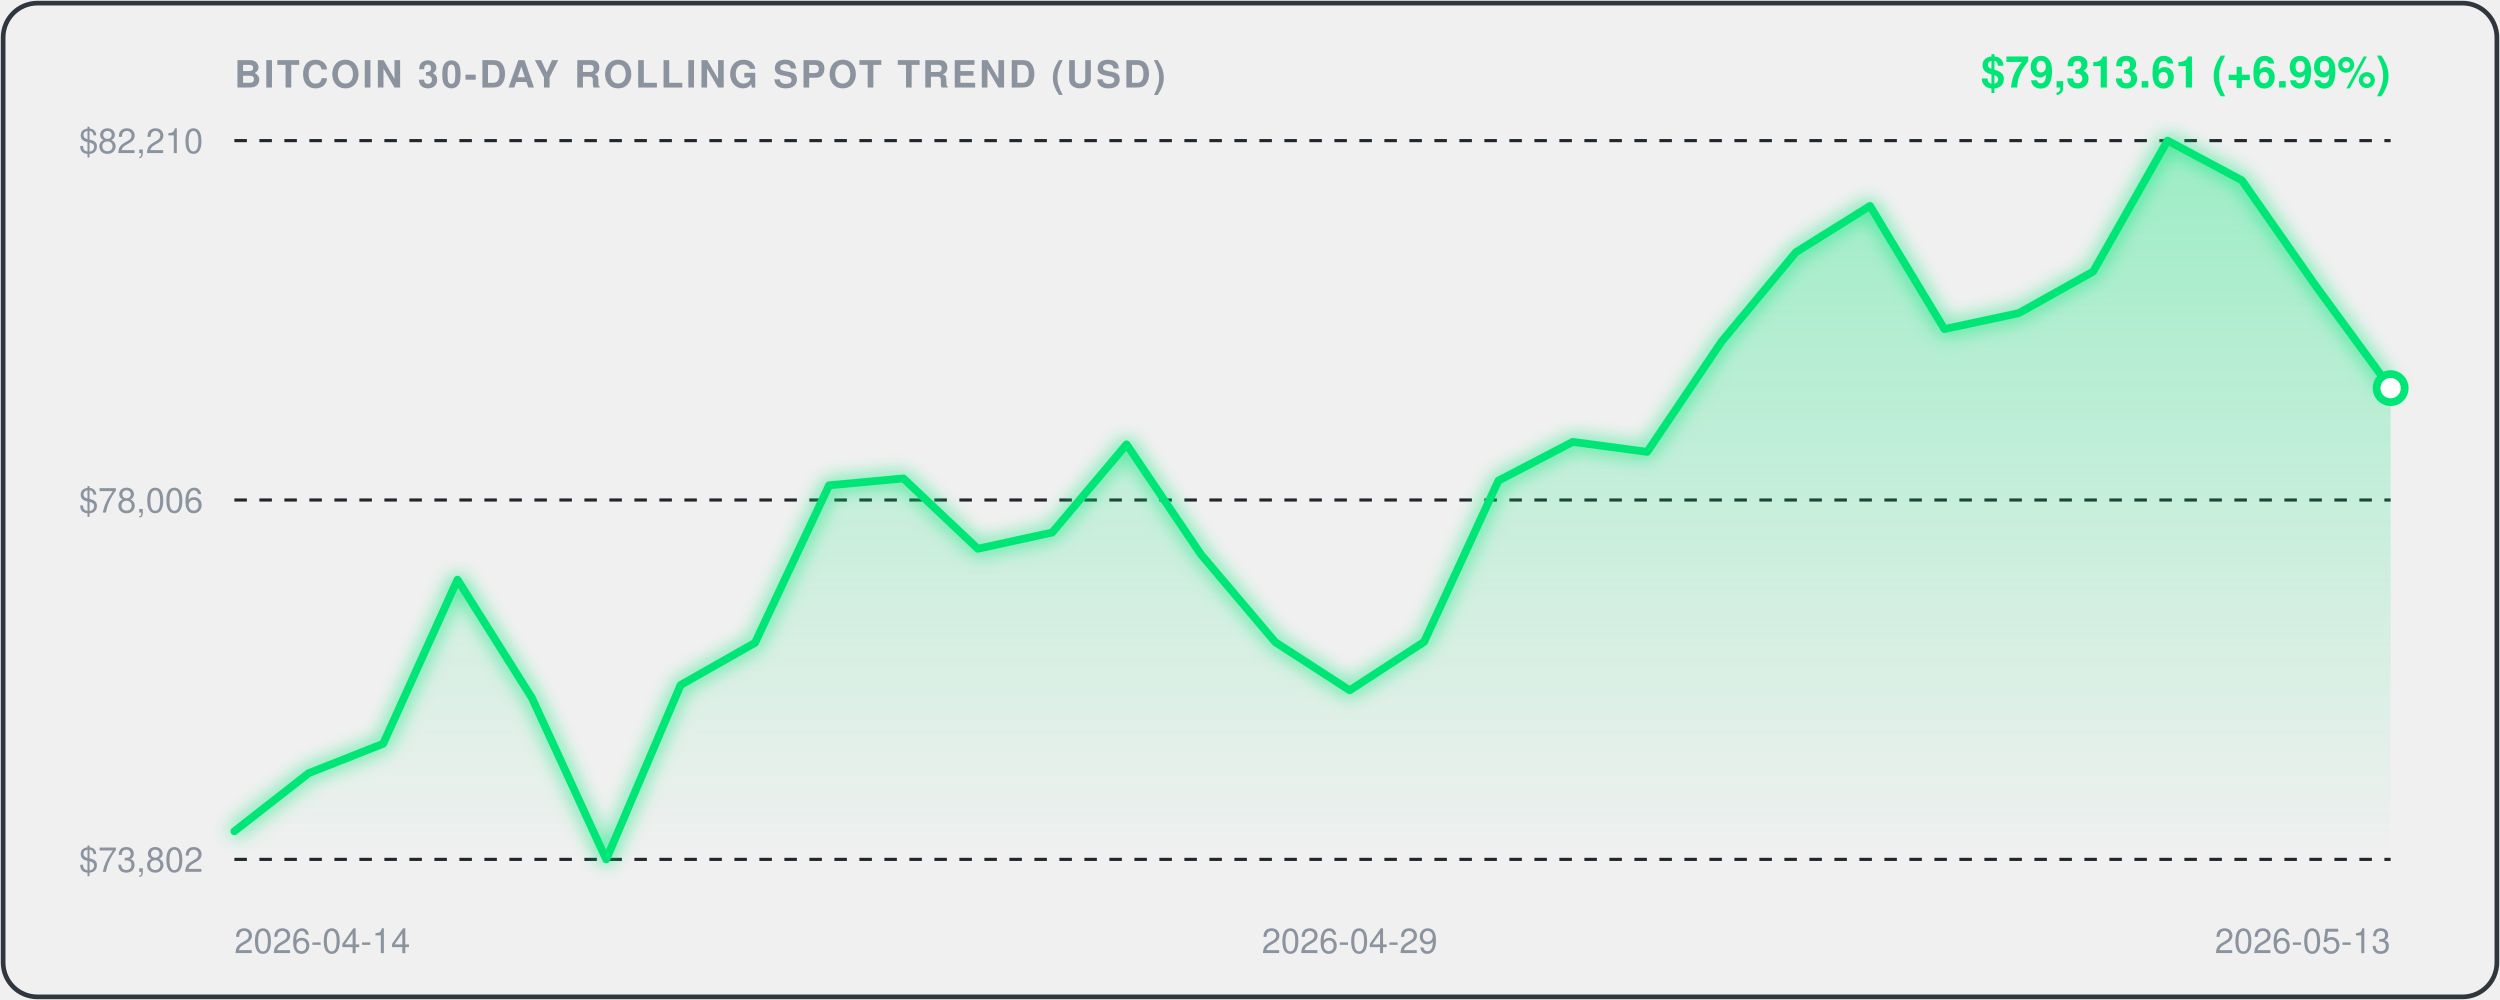
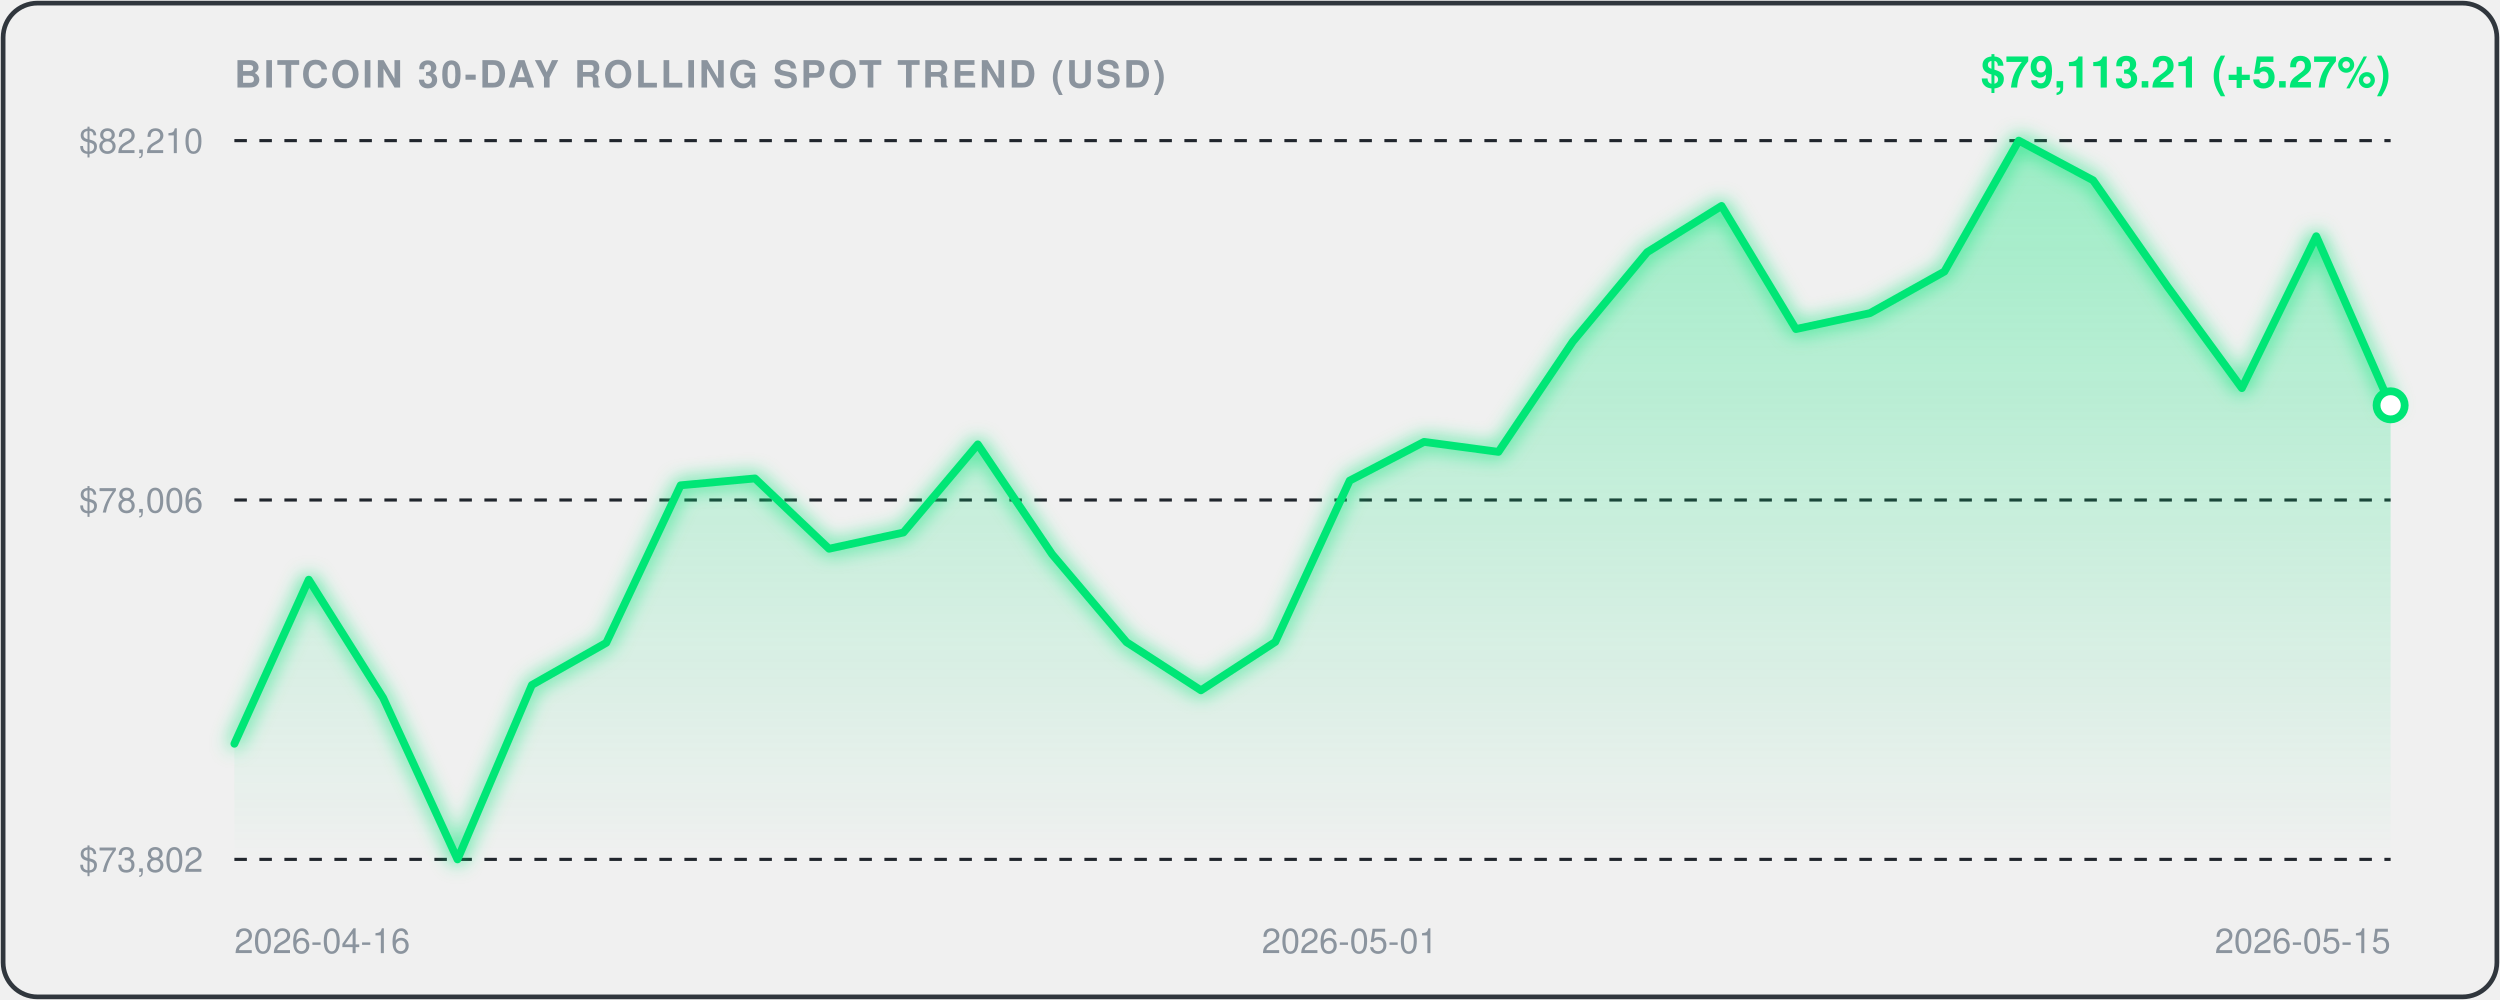
<svg xmlns="http://www.w3.org/2000/svg" viewBox="0 0 800 320" width="100%" height="100%" style="background:#0d1117;border-radius:12px;font-family:-apple-system,BlinkMacSystemFont,'Segoe UI',Helvetica,Arial,sans-serif;">
  <defs>
    <linearGradient id="areaGrad" x1="0" y1="0" x2="0" y2="1">
      <stop offset="0%" stop-color="rgba(0, 230, 118, 0.35)" />
      <stop offset="100%" stop-color="rgba(0, 230, 118, 0.0)" />
    </linearGradient>
    <filter id="glow" x="-20%" y="-20%" width="140%" height="140%">
      <feGaussianBlur stdDeviation="3" result="blur" />
      <feComposite in="SourceGraphic" in2="blur" operator="over" />
    </filter>
  </defs>
  <rect x="1" y="1" width="798" height="318" rx="11" fill="none" stroke="#30363d" stroke-width="1.5" />
  <text x="75" y="28" fill="#8b949e" font-size="12" font-weight="600" letter-spacing="0.8">BITCOIN 30-DAY ROLLING SPOT TREND (USD)</text>
-   <text x="765" y="28" text-anchor="end" fill="#00E676" font-size="14" font-weight="700">$79,313.61 (+6.99%)</text>
+   <text x="765" y="28" text-anchor="end" fill="#00E676" font-size="14" font-weight="700">$79,113.21 (+5.27%)</text>
  <line x1="75" y1="45" x2="765" y2="45" stroke="#21262d" stroke-width="1" stroke-dasharray="4,4" />
  <text x="65" y="49" text-anchor="end" fill="#8b949e" font-size="11">$82,210</text>
  <line x1="75" y1="160.0" x2="765" y2="160.0" stroke="#21262d" stroke-width="1" stroke-dasharray="4,4" />
  <text x="65" y="164.0" text-anchor="end" fill="#8b949e" font-size="11">$78,006</text>
  <line x1="75" y1="275" x2="765" y2="275" stroke="#21262d" stroke-width="1" stroke-dasharray="4,4" />
  <text x="65" y="279" text-anchor="end" fill="#8b949e" font-size="11">$73,802</text>
-   <path d="M 75.0,266.0 L 98.8,247.4 L 122.6,238.0 L 146.4,185.5 L 170.2,223.3 L 194.0,275.0 L 217.8,219.2 L 241.6,205.7 L 265.3,155.3 L 289.1,153.1 L 312.9,175.6 L 336.7,170.4 L 360.5,142.2 L 384.3,177.4 L 408.1,205.5 L 431.9,220.9 L 455.7,205.4 L 479.5,153.8 L 503.3,141.4 L 527.1,144.6 L 550.9,109.3 L 574.7,80.7 L 598.4,65.9 L 622.2,105.3 L 646.0,100.2 L 669.8,86.9 L 693.6,45.0 L 717.4,57.7 L 741.2,91.7 L 765.0,124.2 L 765.0,275.0 L 75.0,275.0 Z" fill="url(#areaGrad)" />
-   <path d="M 75.0,266.0 L 98.8,247.4 L 122.6,238.0 L 146.4,185.5 L 170.2,223.3 L 194.0,275.0 L 217.8,219.2 L 241.6,205.7 L 265.3,155.3 L 289.1,153.1 L 312.9,175.6 L 336.7,170.4 L 360.5,142.2 L 384.3,177.4 L 408.1,205.5 L 431.9,220.9 L 455.7,205.4 L 479.5,153.8 L 503.3,141.4 L 527.1,144.6 L 550.9,109.3 L 574.7,80.7 L 598.4,65.9 L 622.2,105.3 L 646.0,100.2 L 669.8,86.9 L 693.6,45.0 L 717.4,57.7 L 741.2,91.7 L 765.0,124.2" fill="none" stroke="#00E676" stroke-width="2.5" stroke-linecap="round" stroke-linejoin="round" filter="url(#glow)" />
-   <circle cx="765.0" cy="124.2" r="4.5" fill="#ffffff" stroke="#00E676" stroke-width="2.5" />
-   <text x="75.0" y="305" fill="#8b949e" font-size="11" text-anchor="start">2026-04-14</text>
-   <text x="431.9" y="305" fill="#8b949e" font-size="11" text-anchor="middle">2026-04-29</text>
-   <text x="765.0" y="305" fill="#8b949e" font-size="11" text-anchor="end">2026-05-13</text>
+   <path d="M 75.0,238.0 L 98.8,185.5 L 122.6,223.3 L 146.4,275.0 L 170.2,219.2 L 194.0,205.7 L 217.8,155.3 L 241.6,153.1 L 265.3,175.6 L 289.1,170.4 L 312.9,142.2 L 336.7,177.4 L 360.5,205.5 L 384.3,220.9 L 408.1,205.4 L 431.9,153.8 L 455.7,141.4 L 479.5,144.6 L 503.3,109.3 L 527.1,80.7 L 550.9,65.9 L 574.7,105.3 L 598.4,100.2 L 622.2,86.9 L 646.0,45.0 L 669.8,57.7 L 693.6,91.7 L 717.4,124.2 L 741.2,75.6 L 765.0,129.7 L 765.0,275.0 L 75.0,275.0 Z" fill="url(#areaGrad)" />
+   <path d="M 75.0,238.0 L 98.8,185.5 L 122.6,223.3 L 146.4,275.0 L 170.2,219.2 L 194.0,205.7 L 217.8,155.3 L 241.6,153.1 L 265.3,175.6 L 289.1,170.4 L 312.9,142.2 L 336.7,177.4 L 360.5,205.5 L 384.3,220.9 L 408.1,205.4 L 431.9,153.8 L 455.7,141.4 L 479.5,144.6 L 503.3,109.3 L 527.1,80.7 L 550.9,65.9 L 574.7,105.3 L 598.4,100.2 L 622.2,86.9 L 646.0,45.0 L 669.8,57.7 L 693.6,91.7 L 717.4,124.2 L 741.2,75.6 L 765.0,129.7" fill="none" stroke="#00E676" stroke-width="2.5" stroke-linecap="round" stroke-linejoin="round" filter="url(#glow)" />
+   <circle cx="765.0" cy="129.7" r="4.5" fill="#ffffff" stroke="#00E676" stroke-width="2.5" />
+   <text x="75.0" y="305" fill="#8b949e" font-size="11" text-anchor="start">2026-04-16</text>
+   <text x="431.9" y="305" fill="#8b949e" font-size="11" text-anchor="middle">2026-05-01</text>
+   <text x="765.0" y="305" fill="#8b949e" font-size="11" text-anchor="end">2026-05-15</text>
</svg>
